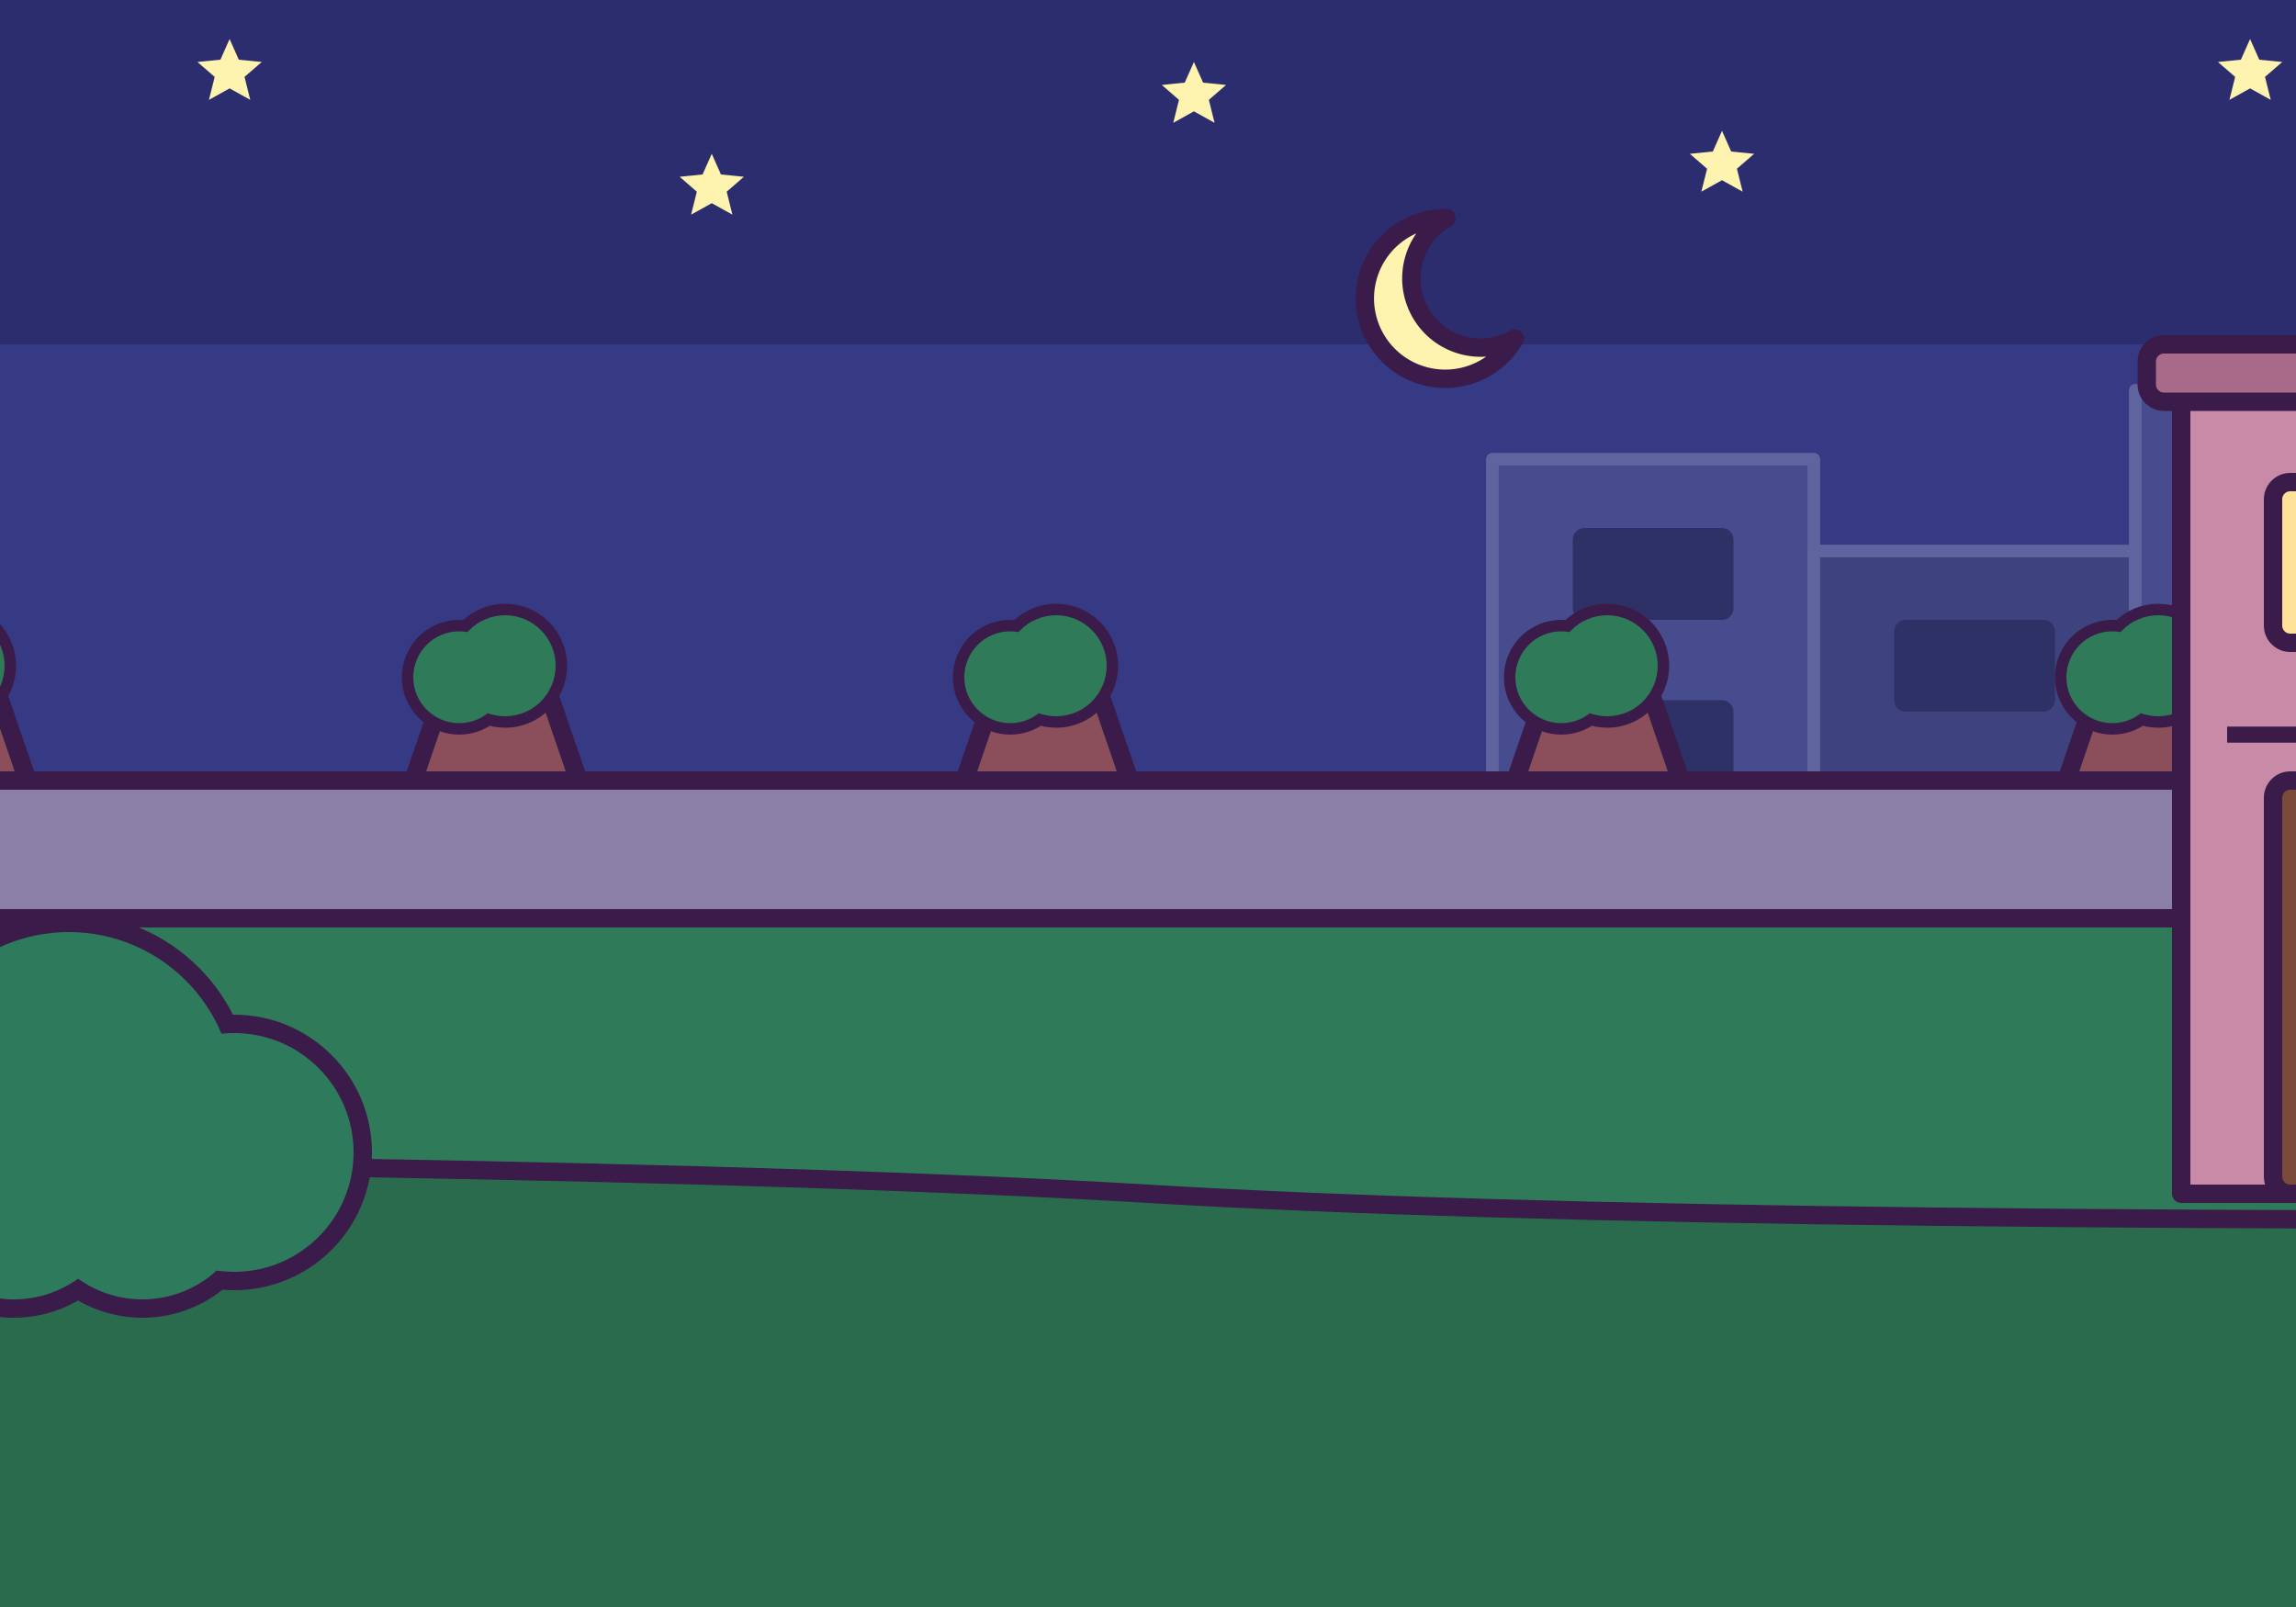
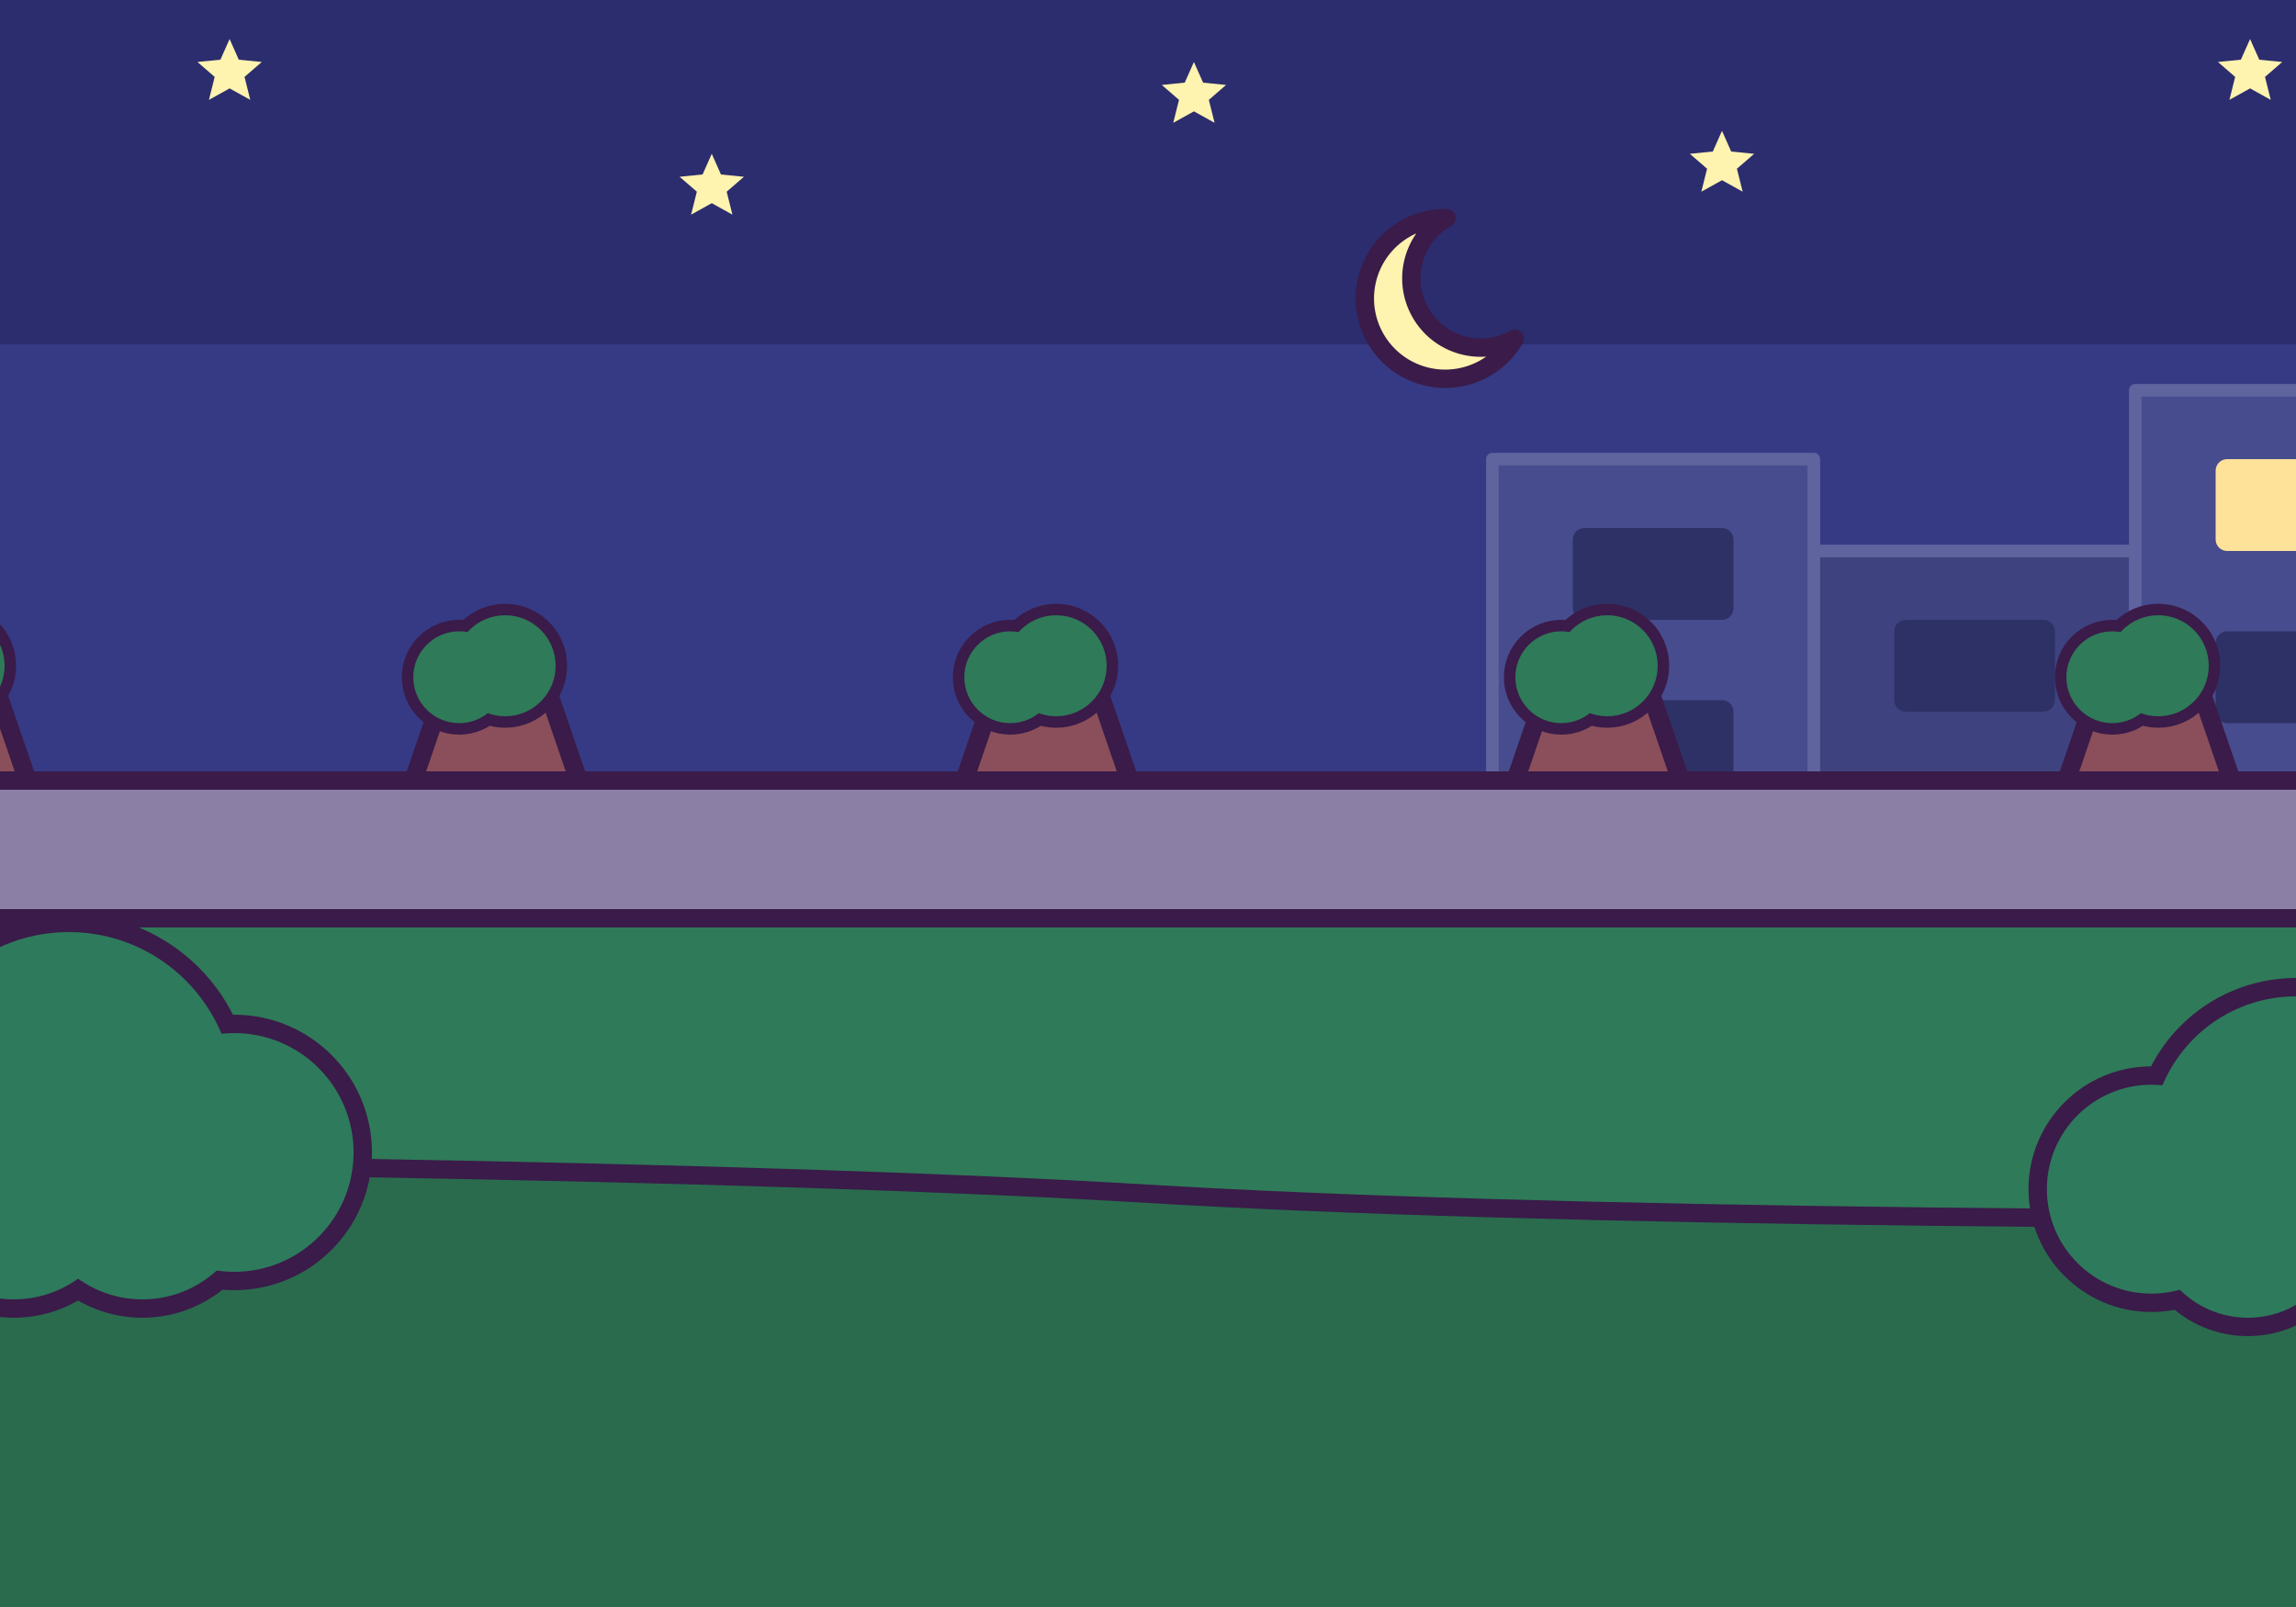
<svg xmlns="http://www.w3.org/2000/svg" viewBox="0 0 200 140" preserveAspectRatio="xMidYMax meet" overflow="visible">
  <rect x="-400" y="-300" width="1000" height="600" fill="#2B2D6E" />
  <rect x="-400" y="30" width="1000" height="70" fill="#363A84" />
  <path d="M-30 7.4 l.8 1.8 2 .2 -1.5 1.3 .5 2 -1.8 -1 -1.8 1 .5 -2 -1.5 -1.3 2 -.2z" fill="#FFF3B0" />
  <path d="M20 3.4 l.8 1.8 2 .2 -1.5 1.3 .5 2 -1.8 -1 -1.8 1 .5 -2 -1.5 -1.3 2 -.2z" fill="#FFF3B0" />
  <path d="M62 13.4 l.8 1.8 2 .2 -1.5 1.3 .5 2 -1.8 -1 -1.8 1 .5 -2 -1.5 -1.3 2 -.2z" fill="#FFF3B0" />
  <path d="M104 5.4 l.8 1.8 2 .2 -1.5 1.3 .5 2 -1.8 -1 -1.8 1 .5 -2 -1.5 -1.3 2 -.2z" fill="#FFF3B0" />
  <path d="M150 11.4 l.8 1.8 2 .2 -1.5 1.3 .5 2 -1.8 -1 -1.8 1 .5 -2 -1.5 -1.3 2 -.2z" fill="#FFF3B0" />
  <path d="M196 3.4 l.8 1.8 2 .2 -1.5 1.3 .5 2 -1.8 -1 -1.8 1 .5 -2 -1.5 -1.3 2 -.2z" fill="#FFF3B0" />
  <path d="M240 9.4 l.8 1.8 2 .2 -1.5 1.3 .5 2 -1.8 -1 -1.8 1 .5 -2 -1.5 -1.3 2 -.2z" fill="#FFF3B0" />
  <path d="M126 19 a7 7 0 1 0 5.95 10.5 a5.25 5.25 0 1 1 -5.95 -10.5z" fill="#FFF3B0" stroke="#3A1B49" stroke-width="1.6" stroke-linejoin="round" stroke-linecap="round" />
  <g class="bg-far">
    <rect x="-200" y="48" width="28" height="44" fill="#474C8E" stroke="#5F639E" stroke-width="1.1" stroke-linejoin="round" />
    <rect x="-193" y="54" width="14" height="8" rx="1" fill="#FFE29A" opacity="1" />
    <rect x="-193" y="69" width="14" height="8" rx="1" fill="#2E3166" opacity="1" />
    <rect x="-172" y="36" width="28" height="56" fill="#3E4380" stroke="#5F639E" stroke-width="1.1" stroke-linejoin="round" />
    <rect x="-165" y="42" width="14" height="8" rx="1" fill="#2E3166" opacity="1" />
    <rect x="-165" y="57" width="14" height="8" rx="1" fill="#2E3166" opacity="1" />
    <rect x="-165" y="72" width="14" height="8" rx="1" fill="#FFE29A" opacity="1" />
    <rect x="-144" y="44" width="28" height="48" fill="#474C8E" stroke="#5F639E" stroke-width="1.1" stroke-linejoin="round" />
    <rect x="-137" y="50" width="14" height="8" rx="1" fill="#2E3166" opacity="1" />
    <rect x="-137" y="65" width="14" height="8" rx="1" fill="#FFE29A" opacity="1" />
    <rect x="-137" y="80" width="14" height="8" rx="1" fill="#2E3166" opacity="1" />
    <rect x="-116" y="32" width="28" height="60" fill="#3E4380" stroke="#5F639E" stroke-width="1.1" stroke-linejoin="round" />
    <rect x="-109" y="38" width="14" height="8" rx="1" fill="#FFE29A" opacity="1" />
    <rect x="-109" y="53" width="14" height="8" rx="1" fill="#2E3166" opacity="1" />
    <rect x="-109" y="68" width="14" height="8" rx="1" fill="#2E3166" opacity="1" />
    <rect x="-109" y="83" width="14" height="8" rx="1" fill="#FFE29A" opacity="1" />
    <rect x="130" y="40" width="28" height="52" fill="#474C8E" stroke="#5F639E" stroke-width="1.1" stroke-linejoin="round" />
    <rect x="137" y="46" width="14" height="8" rx="1" fill="#2E3166" opacity="1" />
    <rect x="137" y="61" width="14" height="8" rx="1" fill="#2E3166" opacity="1" />
    <rect x="137" y="76" width="14" height="8" rx="1" fill="#FFE29A" opacity="1" />
    <rect x="158" y="48" width="28" height="44" fill="#3E4380" stroke="#5F639E" stroke-width="1.1" stroke-linejoin="round" />
    <rect x="165" y="54" width="14" height="8" rx="1" fill="#2E3166" opacity="1" />
    <rect x="165" y="69" width="14" height="8" rx="1" fill="#FFE29A" opacity="1" />
    <rect x="186" y="34" width="28" height="58" fill="#474C8E" stroke="#5F639E" stroke-width="1.1" stroke-linejoin="round" />
    <rect x="193" y="40" width="14" height="8" rx="1" fill="#FFE29A" opacity="1" />
    <rect x="193" y="55" width="14" height="8" rx="1" fill="#2E3166" opacity="1" />
    <rect x="193" y="70" width="14" height="8" rx="1" fill="#2E3166" opacity="1" />
    <rect x="214" y="44" width="28" height="48" fill="#3E4380" stroke="#5F639E" stroke-width="1.1" stroke-linejoin="round" />
    <rect x="221" y="50" width="14" height="8" rx="1" fill="#2E3166" opacity="1" />
    <rect x="221" y="65" width="14" height="8" rx="1" fill="#2E3166" opacity="1" />
    <rect x="221" y="80" width="14" height="8" rx="1" fill="#FFE29A" opacity="1" />
    <rect x="242" y="38" width="28" height="54" fill="#474C8E" stroke="#5F639E" stroke-width="1.1" stroke-linejoin="round" />
    <rect x="249" y="44" width="14" height="8" rx="1" fill="#2E3166" opacity="1" />
    <rect x="249" y="59" width="14" height="8" rx="1" fill="#FFE29A" opacity="1" />
    <rect x="249" y="74" width="14" height="8" rx="1" fill="#2E3166" opacity="1" />
  </g>
  <rect x="-400" y="68" width="1000" height="12" fill="#8C7FA6" stroke="#3A1B49" stroke-width="1.6" stroke-linejoin="round" stroke-linecap="round" />
  <path d="M-396 68 l2.4 -7 h9.6 l2.4 7z" fill="#8A4F5A" stroke="#3A1B49" stroke-width="1.6" stroke-linejoin="round" stroke-linecap="round" />
  <circle cx="-392" cy="59" r="4" fill="#3A1B49" stroke="#3A1B49" stroke-width="2" />
  <circle cx="-388" cy="58" r="4.4" fill="#3A1B49" stroke="#3A1B49" stroke-width="2" />
  <circle cx="-392" cy="59" r="4" fill="#2F7A58" />
  <circle cx="-388" cy="58" r="4.4" fill="#2F7A58" />
  <path d="M-348 68 l2.4 -7 h9.6 l2.4 7z" fill="#8A4F5A" stroke="#3A1B49" stroke-width="1.6" stroke-linejoin="round" stroke-linecap="round" />
  <circle cx="-344" cy="59" r="4" fill="#3A1B49" stroke="#3A1B49" stroke-width="2" />
  <circle cx="-340" cy="58" r="4.4" fill="#3A1B49" stroke="#3A1B49" stroke-width="2" />
  <circle cx="-344" cy="59" r="4" fill="#2F7A58" />
  <circle cx="-340" cy="58" r="4.4" fill="#2F7A58" />
  <path d="M-300 68 l2.4 -7 h9.6 l2.4 7z" fill="#8A4F5A" stroke="#3A1B49" stroke-width="1.6" stroke-linejoin="round" stroke-linecap="round" />
  <circle cx="-296" cy="59" r="4" fill="#3A1B49" stroke="#3A1B49" stroke-width="2" />
  <circle cx="-292" cy="58" r="4.4" fill="#3A1B49" stroke="#3A1B49" stroke-width="2" />
  <circle cx="-296" cy="59" r="4" fill="#2F7A58" />
  <circle cx="-292" cy="58" r="4.4" fill="#2F7A58" />
  <path d="M-252 68 l2.4 -7 h9.6 l2.4 7z" fill="#8A4F5A" stroke="#3A1B49" stroke-width="1.6" stroke-linejoin="round" stroke-linecap="round" />
  <circle cx="-248" cy="59" r="4" fill="#3A1B49" stroke="#3A1B49" stroke-width="2" />
  <circle cx="-244" cy="58" r="4.4" fill="#3A1B49" stroke="#3A1B49" stroke-width="2" />
  <circle cx="-248" cy="59" r="4" fill="#2F7A58" />
  <circle cx="-244" cy="58" r="4.4" fill="#2F7A58" />
  <path d="M-204 68 l2.4 -7 h9.6 l2.4 7z" fill="#8A4F5A" stroke="#3A1B49" stroke-width="1.6" stroke-linejoin="round" stroke-linecap="round" />
  <circle cx="-200" cy="59" r="4" fill="#3A1B49" stroke="#3A1B49" stroke-width="2" />
  <circle cx="-196" cy="58" r="4.4" fill="#3A1B49" stroke="#3A1B49" stroke-width="2" />
  <circle cx="-200" cy="59" r="4" fill="#2F7A58" />
  <circle cx="-196" cy="58" r="4.4" fill="#2F7A58" />
  <path d="M-156 68 l2.4 -7 h9.6 l2.4 7z" fill="#8A4F5A" stroke="#3A1B49" stroke-width="1.6" stroke-linejoin="round" stroke-linecap="round" />
  <circle cx="-152" cy="59" r="4" fill="#3A1B49" stroke="#3A1B49" stroke-width="2" />
  <circle cx="-148" cy="58" r="4.4" fill="#3A1B49" stroke="#3A1B49" stroke-width="2" />
  <circle cx="-152" cy="59" r="4" fill="#2F7A58" />
  <circle cx="-148" cy="58" r="4.4" fill="#2F7A58" />
  <path d="M-108 68 l2.4 -7 h9.6 l2.4 7z" fill="#8A4F5A" stroke="#3A1B49" stroke-width="1.6" stroke-linejoin="round" stroke-linecap="round" />
  <circle cx="-104" cy="59" r="4" fill="#3A1B49" stroke="#3A1B49" stroke-width="2" />
  <circle cx="-100" cy="58" r="4.4" fill="#3A1B49" stroke="#3A1B49" stroke-width="2" />
  <circle cx="-104" cy="59" r="4" fill="#2F7A58" />
  <circle cx="-100" cy="58" r="4.4" fill="#2F7A58" />
  <path d="M-60 68 l2.4 -7 h9.6 l2.4 7z" fill="#8A4F5A" stroke="#3A1B49" stroke-width="1.6" stroke-linejoin="round" stroke-linecap="round" />
  <circle cx="-56" cy="59" r="4" fill="#3A1B49" stroke="#3A1B49" stroke-width="2" />
  <circle cx="-52" cy="58" r="4.4" fill="#3A1B49" stroke="#3A1B49" stroke-width="2" />
  <circle cx="-56" cy="59" r="4" fill="#2F7A58" />
  <circle cx="-52" cy="58" r="4.4" fill="#2F7A58" />
  <path d="M-12 68 l2.4 -7 h9.6 l2.4 7z" fill="#8A4F5A" stroke="#3A1B49" stroke-width="1.6" stroke-linejoin="round" stroke-linecap="round" />
  <circle cx="-8" cy="59" r="4" fill="#3A1B49" stroke="#3A1B49" stroke-width="2" />
  <circle cx="-4" cy="58" r="4.4" fill="#3A1B49" stroke="#3A1B49" stroke-width="2" />
  <circle cx="-8" cy="59" r="4" fill="#2F7A58" />
  <circle cx="-4" cy="58" r="4.4" fill="#2F7A58" />
  <path d="M36 68 l2.4 -7 h9.6 l2.4 7z" fill="#8A4F5A" stroke="#3A1B49" stroke-width="1.6" stroke-linejoin="round" stroke-linecap="round" />
  <circle cx="40" cy="59" r="4" fill="#3A1B49" stroke="#3A1B49" stroke-width="2" />
  <circle cx="44" cy="58" r="4.4" fill="#3A1B49" stroke="#3A1B49" stroke-width="2" />
  <circle cx="40" cy="59" r="4" fill="#2F7A58" />
  <circle cx="44" cy="58" r="4.4" fill="#2F7A58" />
  <path d="M84 68 l2.4 -7 h9.6 l2.4 7z" fill="#8A4F5A" stroke="#3A1B49" stroke-width="1.6" stroke-linejoin="round" stroke-linecap="round" />
  <circle cx="88" cy="59" r="4" fill="#3A1B49" stroke="#3A1B49" stroke-width="2" />
  <circle cx="92" cy="58" r="4.4" fill="#3A1B49" stroke="#3A1B49" stroke-width="2" />
  <circle cx="88" cy="59" r="4" fill="#2F7A58" />
  <circle cx="92" cy="58" r="4.4" fill="#2F7A58" />
  <path d="M132 68 l2.4 -7 h9.6 l2.4 7z" fill="#8A4F5A" stroke="#3A1B49" stroke-width="1.6" stroke-linejoin="round" stroke-linecap="round" />
  <circle cx="136" cy="59" r="4" fill="#3A1B49" stroke="#3A1B49" stroke-width="2" />
  <circle cx="140" cy="58" r="4.4" fill="#3A1B49" stroke="#3A1B49" stroke-width="2" />
  <circle cx="136" cy="59" r="4" fill="#2F7A58" />
  <circle cx="140" cy="58" r="4.4" fill="#2F7A58" />
  <path d="M180 68 l2.4 -7 h9.6 l2.4 7z" fill="#8A4F5A" stroke="#3A1B49" stroke-width="1.6" stroke-linejoin="round" stroke-linecap="round" />
  <circle cx="184" cy="59" r="4" fill="#3A1B49" stroke="#3A1B49" stroke-width="2" />
  <circle cx="188" cy="58" r="4.4" fill="#3A1B49" stroke="#3A1B49" stroke-width="2" />
  <circle cx="184" cy="59" r="4" fill="#2F7A58" />
  <circle cx="188" cy="58" r="4.4" fill="#2F7A58" />
  <path d="M228 68 l2.4 -7 h9.6 l2.4 7z" fill="#8A4F5A" stroke="#3A1B49" stroke-width="1.6" stroke-linejoin="round" stroke-linecap="round" />
  <circle cx="232" cy="59" r="4" fill="#3A1B49" stroke="#3A1B49" stroke-width="2" />
  <circle cx="236" cy="58" r="4.4" fill="#3A1B49" stroke="#3A1B49" stroke-width="2" />
  <circle cx="232" cy="59" r="4" fill="#2F7A58" />
  <circle cx="236" cy="58" r="4.4" fill="#2F7A58" />
  <path d="M276 68 l2.4 -7 h9.6 l2.4 7z" fill="#8A4F5A" stroke="#3A1B49" stroke-width="1.6" stroke-linejoin="round" stroke-linecap="round" />
  <circle cx="280" cy="59" r="4" fill="#3A1B49" stroke="#3A1B49" stroke-width="2" />
  <circle cx="284" cy="58" r="4.4" fill="#3A1B49" stroke="#3A1B49" stroke-width="2" />
  <circle cx="280" cy="59" r="4" fill="#2F7A58" />
  <circle cx="284" cy="58" r="4.4" fill="#2F7A58" />
  <path d="M324 68 l2.4 -7 h9.6 l2.4 7z" fill="#8A4F5A" stroke="#3A1B49" stroke-width="1.6" stroke-linejoin="round" stroke-linecap="round" />
  <circle cx="328" cy="59" r="4" fill="#3A1B49" stroke="#3A1B49" stroke-width="2" />
  <circle cx="332" cy="58" r="4.4" fill="#3A1B49" stroke="#3A1B49" stroke-width="2" />
  <circle cx="328" cy="59" r="4" fill="#2F7A58" />
  <circle cx="332" cy="58" r="4.4" fill="#2F7A58" />
  <path d="M372 68 l2.4 -7 h9.6 l2.4 7z" fill="#8A4F5A" stroke="#3A1B49" stroke-width="1.6" stroke-linejoin="round" stroke-linecap="round" />
  <circle cx="376" cy="59" r="4" fill="#3A1B49" stroke="#3A1B49" stroke-width="2" />
  <circle cx="380" cy="58" r="4.4" fill="#3A1B49" stroke="#3A1B49" stroke-width="2" />
  <circle cx="376" cy="59" r="4" fill="#2F7A58" />
  <circle cx="380" cy="58" r="4.4" fill="#2F7A58" />
  <path d="M420 68 l2.4 -7 h9.6 l2.4 7z" fill="#8A4F5A" stroke="#3A1B49" stroke-width="1.6" stroke-linejoin="round" stroke-linecap="round" />
  <circle cx="424" cy="59" r="4" fill="#3A1B49" stroke="#3A1B49" stroke-width="2" />
  <circle cx="428" cy="58" r="4.4" fill="#3A1B49" stroke="#3A1B49" stroke-width="2" />
  <circle cx="424" cy="59" r="4" fill="#2F7A58" />
  <circle cx="428" cy="58" r="4.4" fill="#2F7A58" />
  <path d="M468 68 l2.4 -7 h9.6 l2.4 7z" fill="#8A4F5A" stroke="#3A1B49" stroke-width="1.6" stroke-linejoin="round" stroke-linecap="round" />
  <circle cx="472" cy="59" r="4" fill="#3A1B49" stroke="#3A1B49" stroke-width="2" />
  <circle cx="476" cy="58" r="4.4" fill="#3A1B49" stroke="#3A1B49" stroke-width="2" />
  <circle cx="472" cy="59" r="4" fill="#2F7A58" />
  <circle cx="476" cy="58" r="4.4" fill="#2F7A58" />
  <path d="M516 68 l2.4 -7 h9.6 l2.4 7z" fill="#8A4F5A" stroke="#3A1B49" stroke-width="1.6" stroke-linejoin="round" stroke-linecap="round" />
  <circle cx="520" cy="59" r="4" fill="#3A1B49" stroke="#3A1B49" stroke-width="2" />
  <circle cx="524" cy="58" r="4.4" fill="#3A1B49" stroke="#3A1B49" stroke-width="2" />
  <circle cx="520" cy="59" r="4" fill="#2F7A58" />
  <circle cx="524" cy="58" r="4.4" fill="#2F7A58" />
  <path d="M564 68 l2.4 -7 h9.6 l2.4 7z" fill="#8A4F5A" stroke="#3A1B49" stroke-width="1.6" stroke-linejoin="round" stroke-linecap="round" />
  <circle cx="568" cy="59" r="4" fill="#3A1B49" stroke="#3A1B49" stroke-width="2" />
  <circle cx="572" cy="58" r="4.4" fill="#3A1B49" stroke="#3A1B49" stroke-width="2" />
  <circle cx="568" cy="59" r="4" fill="#2F7A58" />
  <circle cx="572" cy="58" r="4.4" fill="#2F7A58" />
  <rect x="-400" y="80" width="1000" height="400" fill="#2F7A58" stroke="#3A1B49" stroke-width="1.6" stroke-linejoin="round" stroke-linecap="round" />
  <path d="M-400 104 Q0 98 100 104 Q200 110 600 100 V400 H-400Z" fill="#2A6B4E" stroke="#3A1B49" stroke-width="1.6" stroke-linejoin="round" stroke-linecap="round" />
  <circle cx="-8.4" cy="100.4" r="10.4" fill="#3A1B49" stroke="#3A1B49" stroke-width="3.2" />
  <circle cx="6" cy="95.6" r="14.4" fill="#3A1B49" stroke="#3A1B49" stroke-width="3.2" />
  <circle cx="20.4" cy="100.4" r="10.4" fill="#3A1B49" stroke="#3A1B49" stroke-width="3.2" />
  <circle cx="1.2" cy="103.6" r="9.6" fill="#3A1B49" stroke="#3A1B49" stroke-width="3.2" />
  <circle cx="12.4" cy="103.6" r="9.6" fill="#3A1B49" stroke="#3A1B49" stroke-width="3.2" />
  <circle cx="-8.4" cy="100.4" r="10.4" fill="#2E7A5C" />
  <circle cx="6" cy="95.6" r="14.4" fill="#2E7A5C" />
  <circle cx="20.4" cy="100.4" r="10.4" fill="#2E7A5C" />
  <circle cx="1.2" cy="103.6" r="9.6" fill="#2E7A5C" />
  <circle cx="12.4" cy="103.6" r="9.6" fill="#2E7A5C" />
-   <g transform="translate(160 0)">
-     <rect x="30" y="34" width="64" height="70" fill="#C98AA8" stroke="#3A1B49" stroke-width="1.6" stroke-linejoin="round" stroke-linecap="round" />
-     <rect x="27" y="30" width="70" height="5" rx="1.5" fill="#A96A8A" stroke="#3A1B49" stroke-width="1.6" stroke-linejoin="round" stroke-linecap="round" />
-     <rect x="38" y="42" width="18" height="14" rx="1.5" fill="#FFE29A" stroke="#3A1B49" stroke-width="1.6" stroke-linejoin="round" stroke-linecap="round" />
-     <path d="M47 42 V56" stroke="#3A1B49" stroke-width="1" />
-     <rect x="68" y="42" width="18" height="14" rx="1.5" fill="#FFE29A" stroke="#3A1B49" stroke-width="1.6" stroke-linejoin="round" stroke-linecap="round" />
-     <path d="M77 42 V56" stroke="#3A1B49" stroke-width="1" />
-     <rect x="38" y="68" width="16" height="36" rx="1.5" fill="#7A4A3A" stroke="#3A1B49" stroke-width="1.6" stroke-linejoin="round" stroke-linecap="round" />
-     <circle cx="51" cy="86" r="1" fill="#3A1B49" />
-     <rect x="66" y="70" width="20" height="14" rx="1.5" fill="#FFE29A" stroke="#3A1B49" stroke-width="1.6" stroke-linejoin="round" stroke-linecap="round" />
-     <path d="M34 64 H58" stroke="#3A1B49" stroke-width="1.4" />
-     <path d="M46 60 v-4" stroke="#3A1B49" stroke-width="1.2" />
-     <circle cx="46" cy="62" r="2.4" fill="#FFE29A" stroke="#3A1B49" stroke-width="1.6" stroke-linejoin="round" stroke-linecap="round" />
-   </g>
+   <circle cx="187.4" cy="103.6" r="9.1" fill="#3A1B49" stroke="#3A1B49" stroke-width="3.2" />
+   <circle cx="200" cy="99.4" r="12.6" fill="#3A1B49" stroke="#3A1B49" stroke-width="3.2" />
+   <circle cx="212.6" cy="103.6" r="9.1" fill="#3A1B49" stroke="#3A1B49" stroke-width="3.2" />
+   <circle cx="195.8" cy="106.4" r="8.4" fill="#3A1B49" stroke="#3A1B49" stroke-width="3.2" />
+   <circle cx="205.6" cy="106.4" r="8.4" fill="#3A1B49" stroke="#3A1B49" stroke-width="3.2" />
+   <circle cx="187.4" cy="103.6" r="9.1" fill="#2E7A5C" />
+   <circle cx="200" cy="99.4" r="12.6" fill="#2E7A5C" />
+   <circle cx="212.6" cy="103.6" r="9.1" fill="#2E7A5C" />
+   <circle cx="195.8" cy="106.4" r="8.4" fill="#2E7A5C" />
+   <circle cx="205.6" cy="106.4" r="8.4" fill="#2E7A5C" />
</svg>
